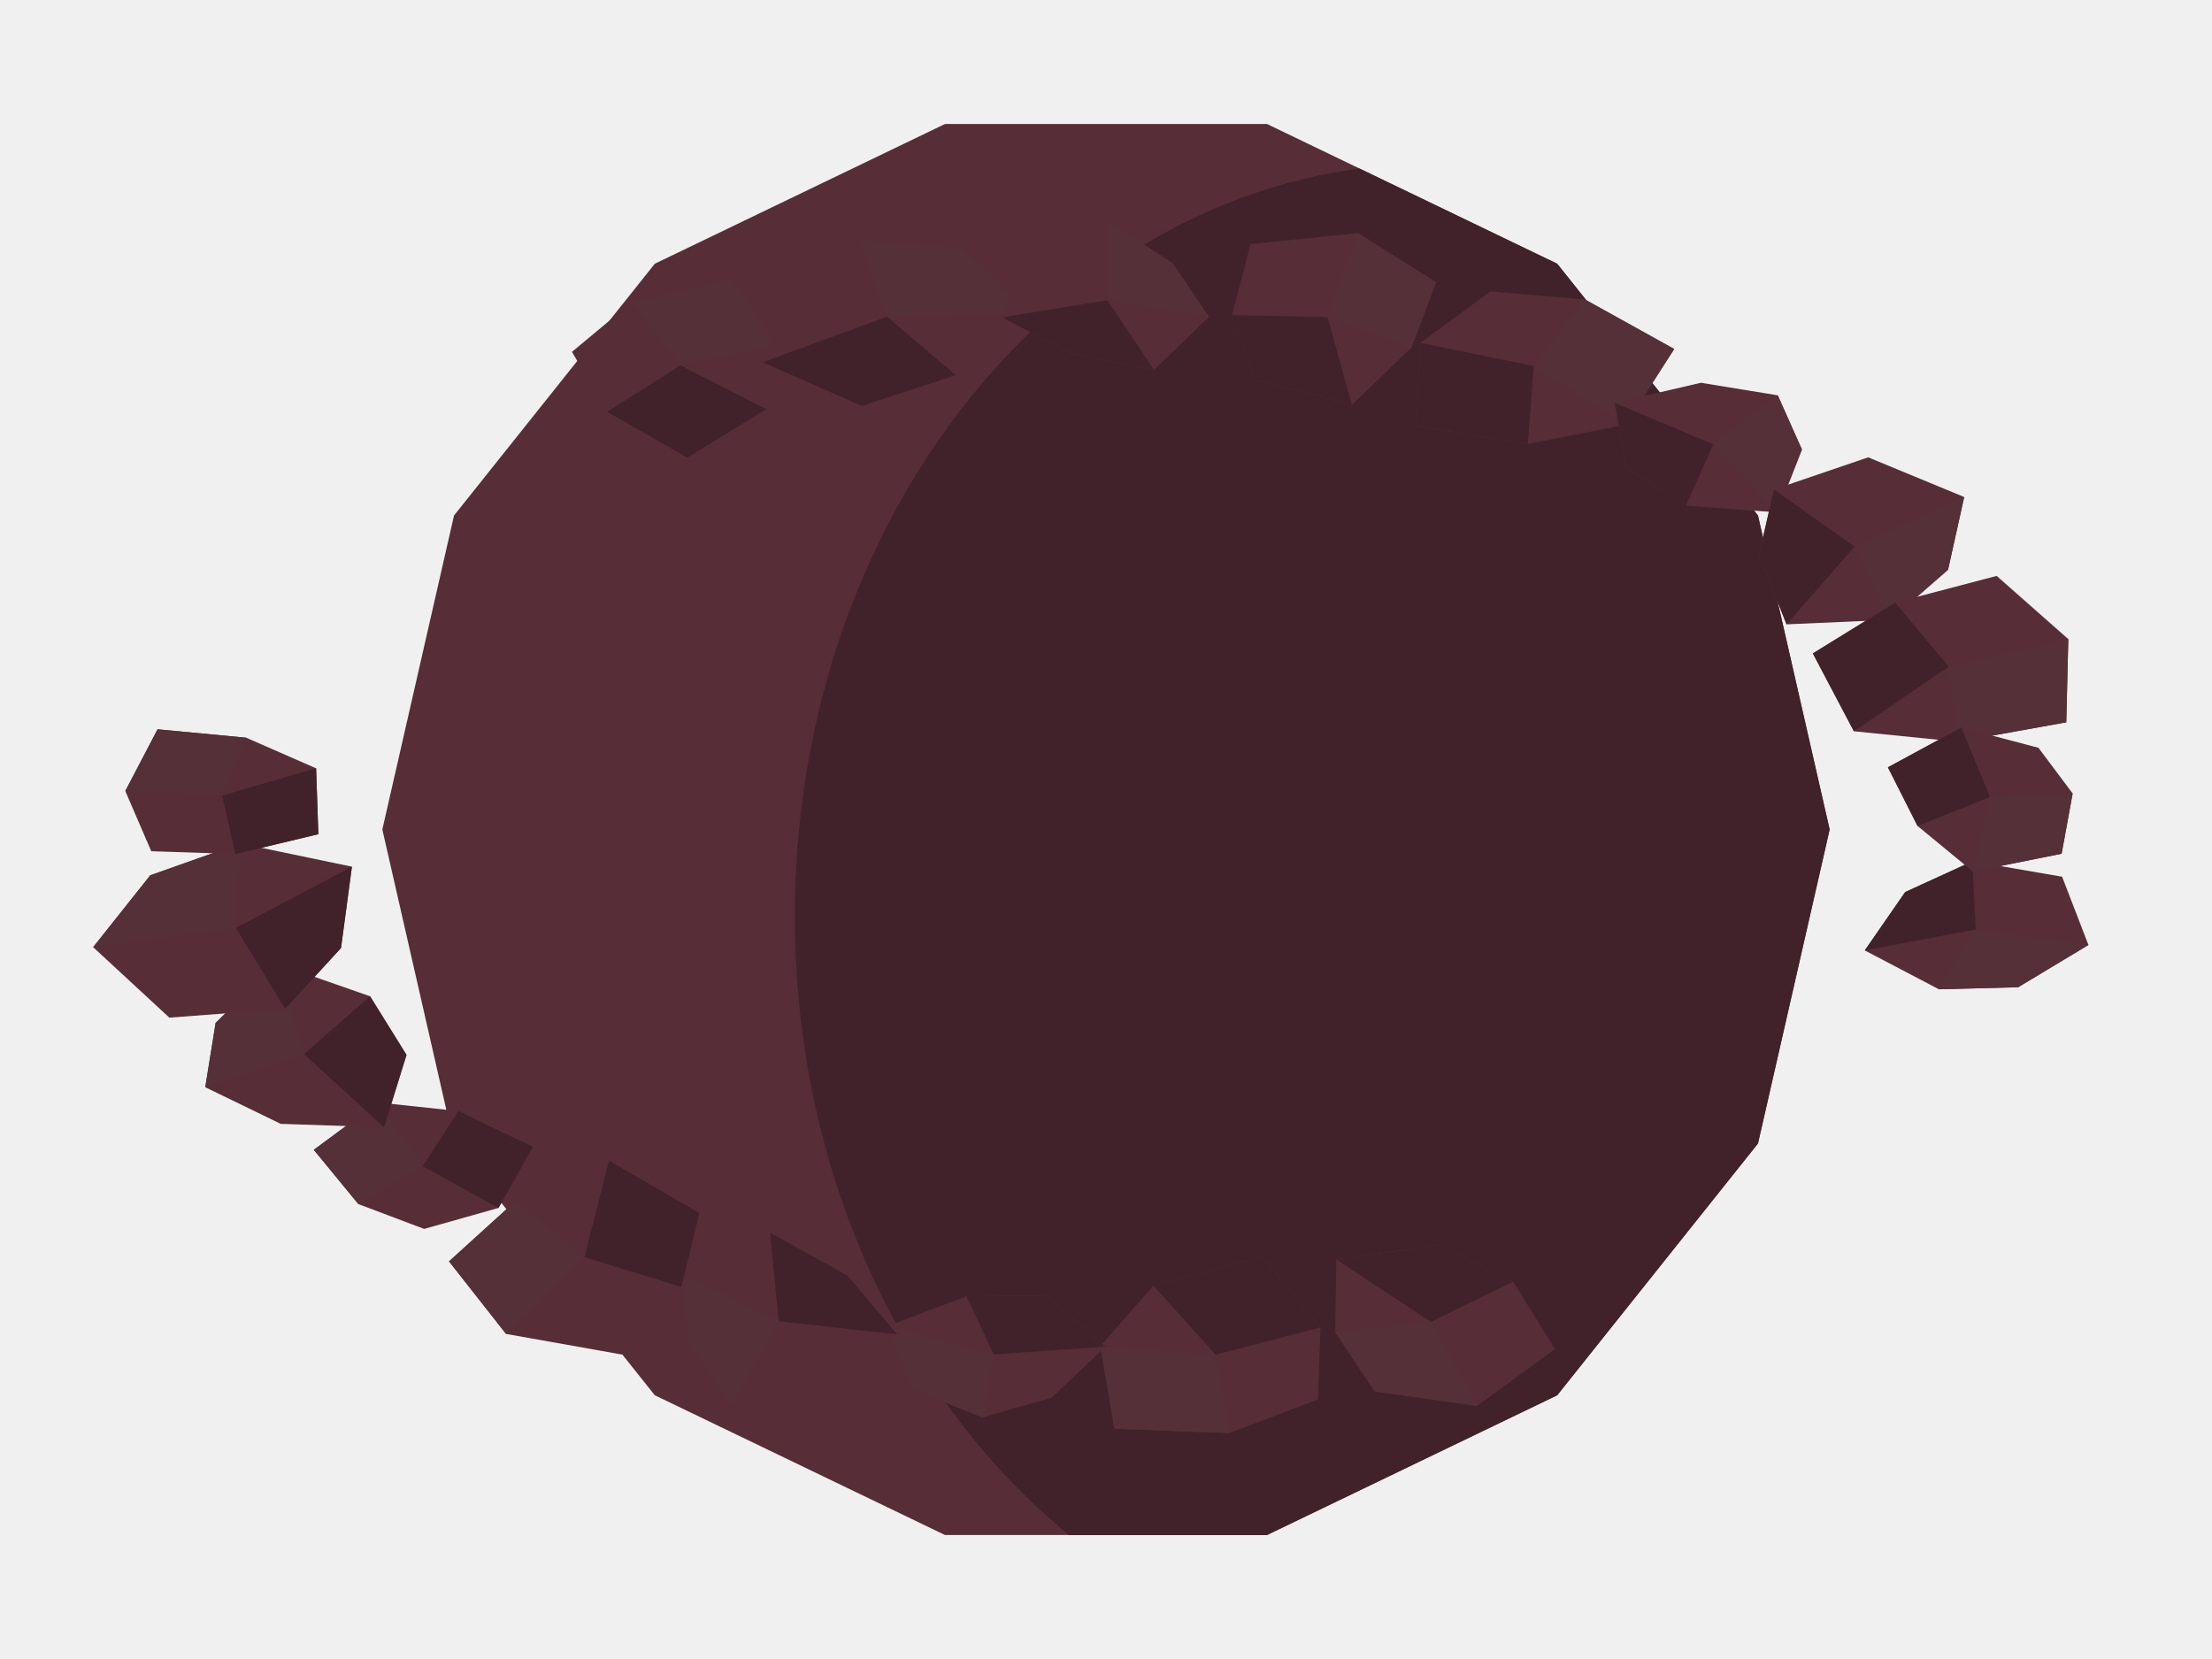
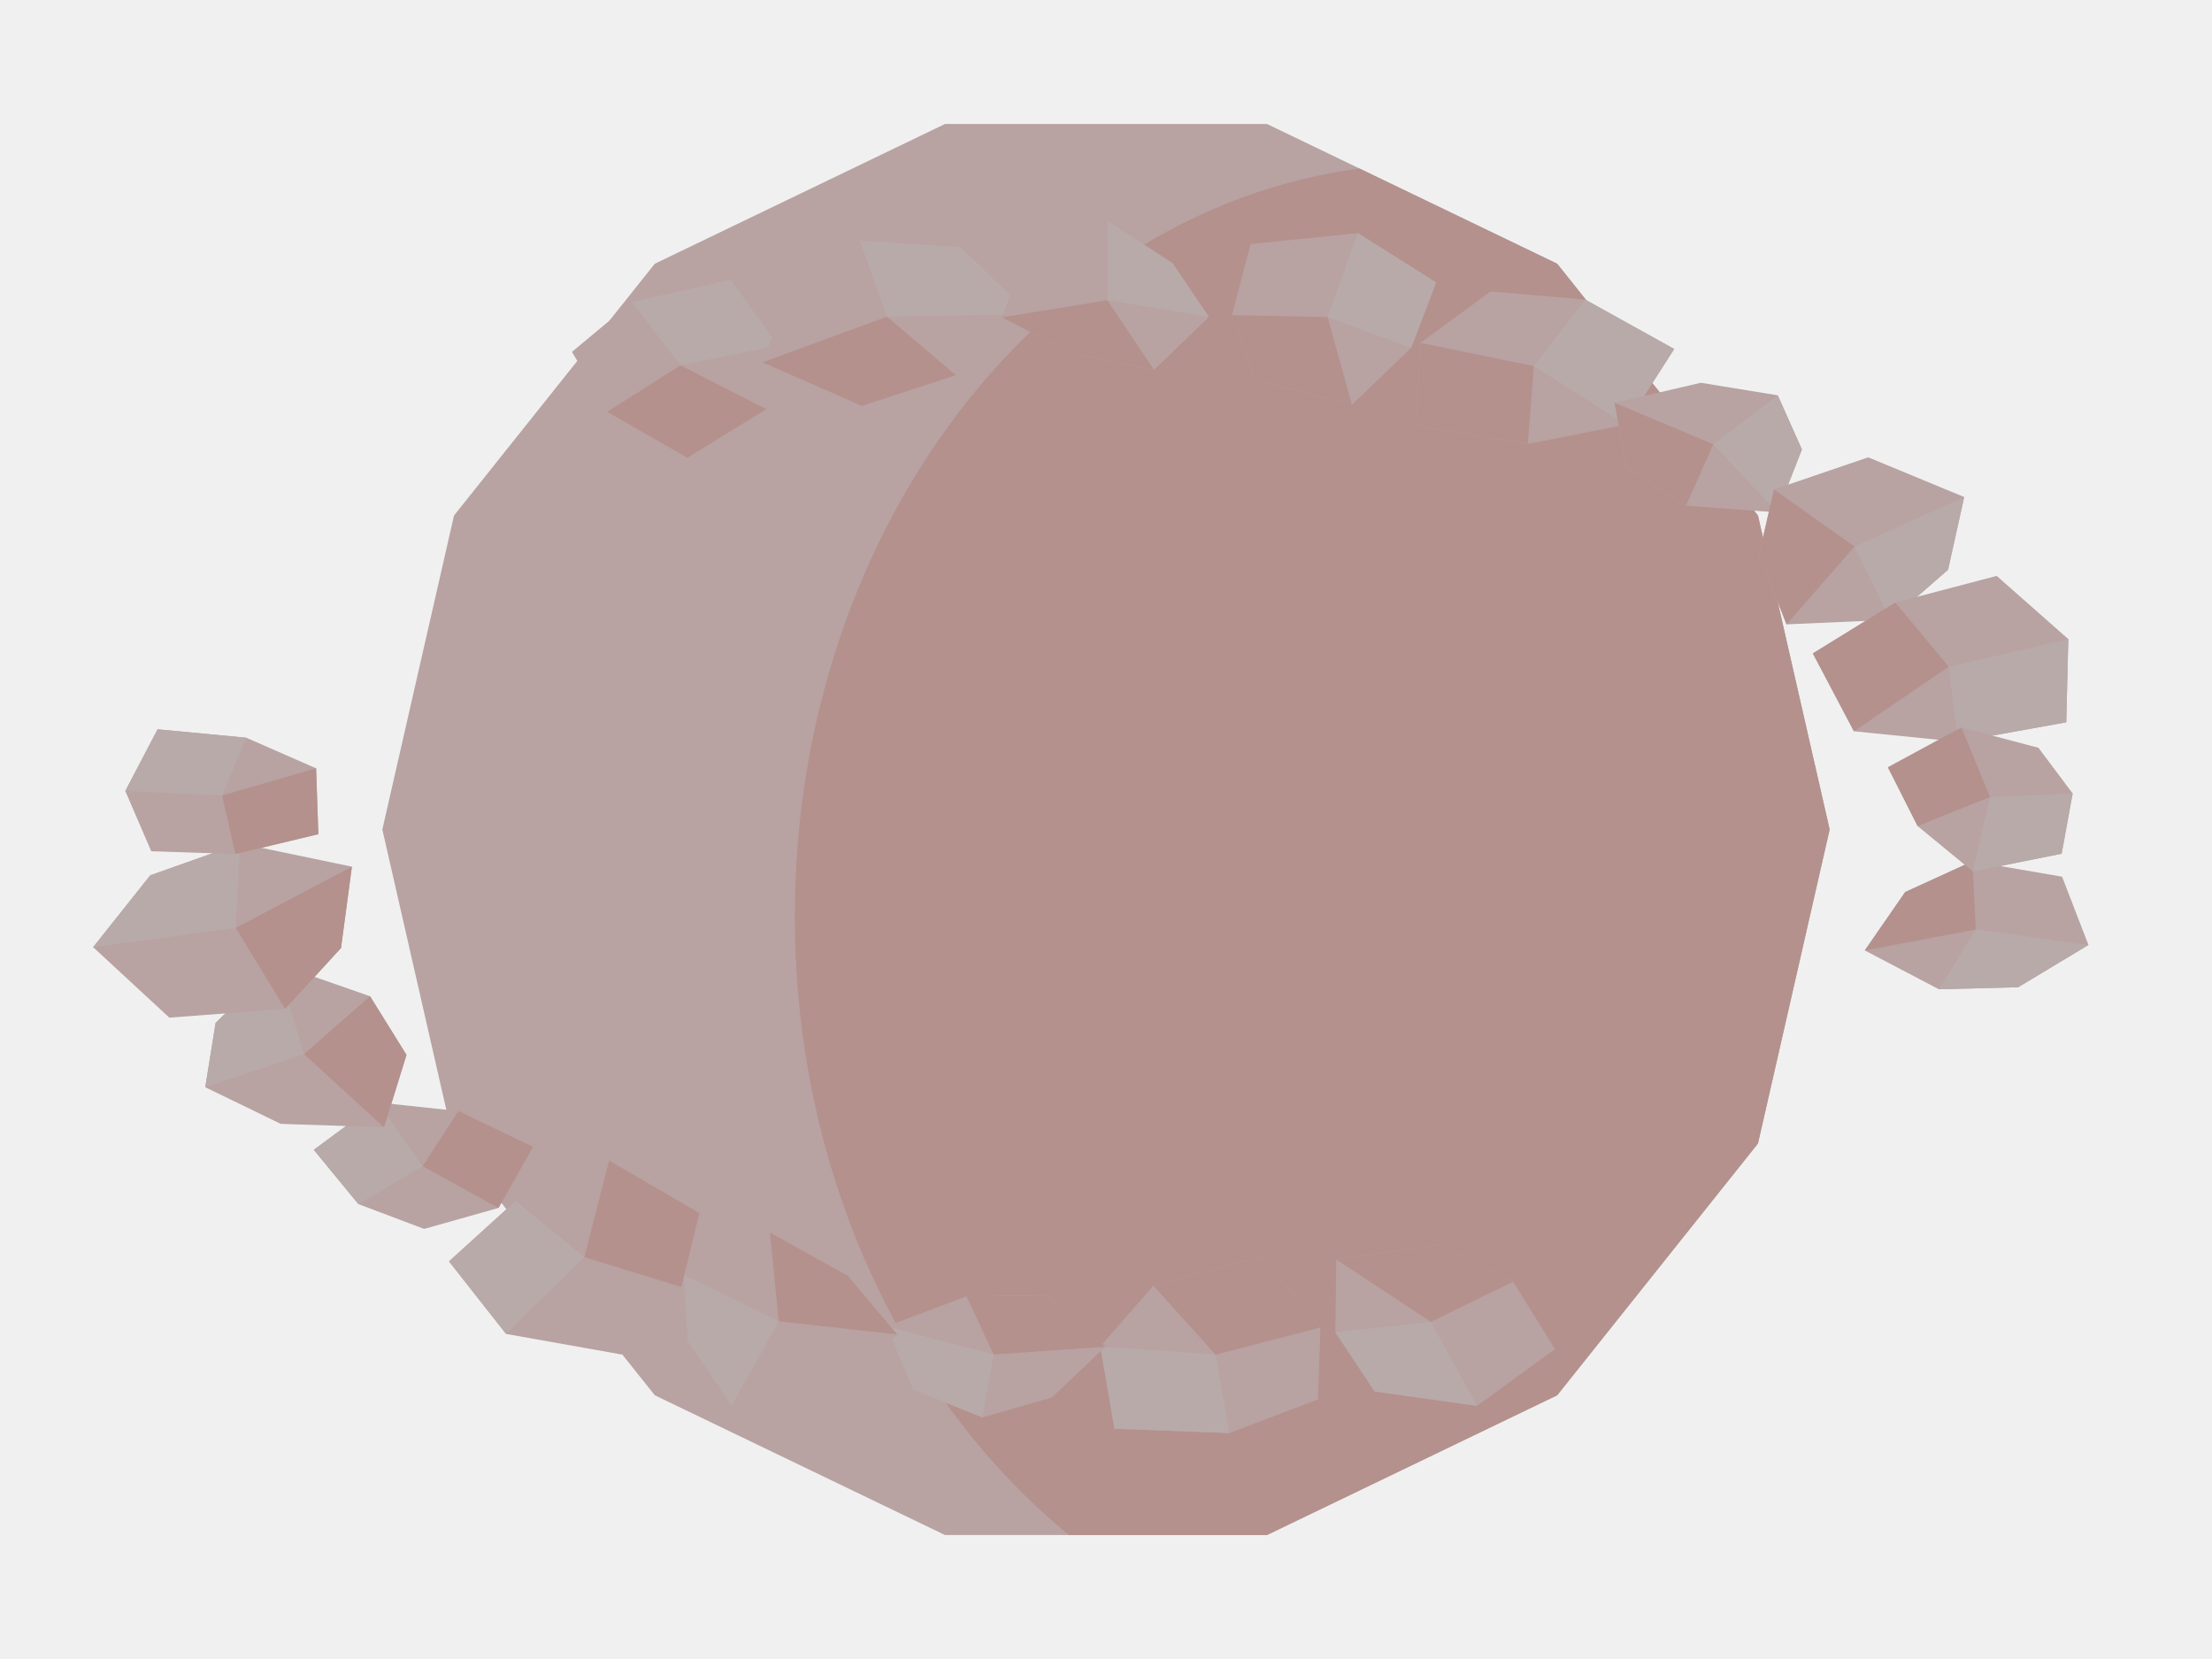
<svg xmlns="http://www.w3.org/2000/svg" width="1024" height="768" viewBox="0 0 1024 768">
  <defs>
    <clipPath id="giant">
      <polygon fill="white" points="847,384 813.82,529.35 720.87,645.91 586.54,710.6 437.46,710.6 303.13,645.91 210.18,529.35 177,384 210.18,238.65 303.13,122.09 437.46,57.4 586.54,57.4 720.87,122.09 813.82,238.65" />
    </clipPath>
  </defs>
  <g clip-path="url(#giant)">
-     <polygon fill="#572D38" points="847,384 813.82,529.35 720.87,645.91 586.54,710.6 437.46,710.6 303.13,645.91 210.18,529.35 177,384 210.18,238.65 303.13,122.09 437.46,57.4 586.54,57.4 720.87,122.09 813.82,238.65" />
-     <ellipse cx="662.75" cy="424.2" rx="294.8" ry="348.4" fill="#41222A" />
+     <polygon fill="#B8A2A2" points="847,384 813.82,529.35 720.87,645.91 586.54,710.6 437.46,710.6 303.13,645.91 210.18,529.35 177,384 210.18,238.65 303.13,122.09 437.46,57.4 586.54,57.4 720.87,122.09 813.82,238.65" />
+     <ellipse cx="662.75" cy="424.2" rx="294.8" ry="348.4" fill="#B4918D" />
  </g>
-   <polygon fill="#572D38" points="966.8,437.44 934.27,457.02 897.57,457.96 863.26,439.98 881.97,412.95 913.1,398.71 954.6,405.85" />
-   <polygon fill="#553039" points="966.8,437.44 934.27,457.02 897.57,457.96 914.62,430.27" />
-   <polygon fill="#41222A" points="863.26,439.98 881.97,412.95 913.1,398.71 914.62,430.27" />
-   <polygon fill="#572D38" points="683.81,650.81 636.4,644.16 618.15,616.74 618.61,583.02 666.01,576.43 700.47,593.31 719.86,624.53" />
-   <polygon fill="#553039" points="683.81,650.81 636.4,644.16 618.15,616.74 662.36,611.93" />
-   <polygon fill="#41222A" points="618.61,583.02 666.01,576.43 700.47,593.31 662.36,611.93" />
-   <polygon fill="#572D38" points="569.12,663.41 515.92,661.4 509.34,623.28 533.93,595.18 584.19,581.66 611.29,614.52 610.15,647.81" />
-   <polygon fill="#553039" points="569.12,663.41 515.92,661.4 509.34,623.28 562.77,627.11" />
-   <polygon fill="#41222A" points="533.93,595.18 584.19,581.66 611.29,614.52 562.77,627.11" />
-   <polygon fill="#572D38" points="454.78,656.18 422.73,643.2 410.41,614.03 447.43,600.07 484.82,599.73 511.71,623.42 487.03,646.92" />
-   <polygon fill="#553039" points="454.78,656.18 422.73,643.2 410.41,614.03 460,627.02" />
-   <polygon fill="#41222A" points="447.43,600.07 484.82,599.73 511.71,623.42 460,627.02" />
-   <polygon fill="#572D38" points="338.69,650.83 318.32,620.8 316.53,590.04 356.45,570.6 392.48,590.65 415.33,617.74 388.19,646.28" />
-   <polygon fill="#553039" points="338.69,650.83 318.32,620.8 316.53,590.04 360.5,611.66" />
-   <polygon fill="#41222A" points="356.45,570.6 392.48,590.65 415.33,617.74 360.5,611.66" />
-   <polygon fill="#572D38" points="234.27,617.51 207.86,583.93 238.72,555.92 281.97,537.26 323.77,561.6 315.43,595.76 287.81,627.04" />
-   <polygon fill="#553039" points="234.27,617.51 207.86,583.93 238.72,555.92 270.51,581.99" />
-   <polygon fill="#41222A" points="281.97,537.26 323.77,561.6 315.43,595.76 270.51,581.99" />
-   <polygon fill="#572D38" points="165.92,557.42 145.26,532.28 174.95,510.36 212.2,514.34 246.75,530.93 230.76,559.19 196.36,568.9" />
-   <polygon fill="#553039" points="165.92,557.42 145.26,532.28 174.95,510.36 195.7,539.88" />
-   <polygon fill="#41222A" points="212.2,514.34 246.75,530.93 230.76,559.19 195.7,539.88" />
-   <polygon fill="#572D38" points="95.02,503.3 99.82,473.52 128.01,446.08 171.31,461.2 188.18,488.34 177.78,521.87 129.95,520.26" />
-   <polygon fill="#553039" points="95.02,503.3 99.82,473.52 128.01,446.08 140.76,487.98" />
-   <polygon fill="#41222A" points="171.31,461.2 188.18,488.34 177.78,521.87 140.76,487.98" />
-   <polygon fill="#572D38" points="43.12,438.47 69.56,405.21 111.2,390.44 162.91,401.21 157.86,438.87 132.03,467.02 78.4,471.1" />
-   <polygon fill="#553039" points="43.12,438.47 69.56,405.21 111.2,390.44 109.15,429.55" />
-   <polygon fill="#41222A" points="162.91,401.21 157.86,438.87 132.03,467.02 109.15,429.55" />
-   <polygon fill="#572D38" points="58,366.18 72.95,337.62 113.97,341.5 146.34,355.68 147.37,386.17 108.97,395.35 70.02,394.06" />
-   <polygon fill="#553039" points="58,366.18 72.95,337.62 113.97,341.5 102.85,368.25" />
-   <polygon fill="#41222A" points="146.34,355.68 147.37,386.17 108.97,395.35 102.85,368.25" />
-   <polygon fill="#572D38" points="292.52,139.79 338.27,129.46 360.25,159.95 354.72,189.41 318.16,211.88 281.09,190.62 264.78,162.89" />
-   <polygon fill="#553039" points="292.52,139.79 338.27,129.46 360.25,159.95 315.02,169.13" />
-   <polygon fill="#41222A" points="354.72,189.41 318.16,211.88 281.09,190.62 315.02,169.13" />
-   <polygon fill="#572D38" points="398.04,111.35 444.7,114.45 476.79,145.4 442.46,173.67 398.98,187.89 353.02,167.73 366.31,132.34" />
-   <polygon fill="#553039" points="398.04,111.35 444.7,114.45 476.79,145.4 410.63,146.61" />
-   <polygon fill="#41222A" points="442.46,173.67 398.98,187.89 353.02,167.73 410.63,146.61" />
-   <polygon fill="#572D38" points="512.69,102.21 542.81,121.85 559.63,146.72 534.27,171.24 495.95,163.63 463.85,146.9 474.89,117.44" />
-   <polygon fill="#553039" points="512.69,102.21 542.81,121.85 559.63,146.72 512.62,139" />
-   <polygon fill="#41222A" points="534.27,171.24 495.95,163.63 463.85,146.9 512.62,139" />
-   <polygon fill="#572D38" points="628.63,107.9 664.83,130.74 653.23,161.07 625.85,187.39 580.41,175.65 570.29,145.89 578.95,112.97" />
-   <polygon fill="#553039" points="628.63,107.9 664.83,130.74 653.23,161.07 614.56,146.79" />
-   <polygon fill="#41222A" points="625.85,187.39 580.41,175.65 570.29,145.89 614.56,146.79" />
-   <polygon fill="#572D38" points="733.84,138.69 775.03,161.56 752.6,196.6 707.26,205.54 655.55,197.15 657.6,158.72 689.97,134.91" />
-   <polygon fill="#553039" points="733.84,138.69 775.03,161.56 752.6,196.6 710.06,169.48" />
-   <polygon fill="#41222A" points="707.26,205.54 655.55,197.15 657.6,158.72 710.06,169.48" />
-   <polygon fill="#572D38" points="822.98,183.01 834.16,208.07 822.75,237.21 780.51,234.09 753.06,216.64 747.4,186.47 787.41,177.2" />
-   <polygon fill="#553039" points="822.98,183.01 834.16,208.07 822.75,237.21 793.11,205.66" />
-   <polygon fill="#41222A" points="780.51,234.09 753.06,216.64 747.4,186.47 793.11,205.66" />
-   <polygon fill="#572D38" points="909.28,230.09 901.81,263.75 875.26,286.91 827.05,289.03 814.33,256.68 821.25,226.58 864.85,211.71" />
-   <polygon fill="#553039" points="909.28,230.09 901.81,263.75 875.26,286.91 858.5,253.03" />
-   <polygon fill="#41222A" points="827.05,289.03 814.33,256.68 821.25,226.58 858.5,253.03" />
-   <polygon fill="#572D38" points="957.48,295.86 956.54,334.38 906.43,343.38 858.23,338.53 839.22,302.49 877.37,278.94 924.31,266.6" />
-   <polygon fill="#553039" points="957.48,295.86 956.54,334.38 906.43,343.38 902.12,308.64" />
-   <polygon fill="#41222A" points="858.23,338.53 839.22,302.49 877.37,278.94 902.12,308.64" />
-   <polygon fill="#572D38" points="959.49,367.31 954.39,395.21 913.29,403.44 887.7,382.38 873.97,355.21 907.98,336.77 943.65,346.17" />
-   <polygon fill="#553039" points="959.49,367.31 954.39,395.21 913.29,403.44 921.23,368.98" />
-   <polygon fill="#41222A" points="887.7,382.38 873.97,355.21 907.98,336.77 921.23,368.98" />
+   <polygon fill="#B8A2A2" points="966.8,437.44 934.27,457.02 897.57,457.96 863.26,439.98 881.97,412.95 913.1,398.71 954.6,405.85" />
+   <polygon fill="#B8AAA9" points="966.8,437.44 934.27,457.02 897.57,457.96 914.62,430.27" />
+   <polygon fill="#B4918D" points="863.26,439.98 881.97,412.95 913.1,398.71 914.62,430.27" />
+   <polygon fill="#B8A2A2" points="683.81,650.81 636.4,644.16 618.15,616.74 618.61,583.02 666.01,576.43 700.47,593.31 719.86,624.53" />
+   <polygon fill="#B8AAA9" points="683.81,650.81 636.4,644.16 618.15,616.74 662.36,611.93" />
+   <polygon fill="#B4918D" points="618.61,583.02 666.01,576.43 700.47,593.31 662.36,611.93" />
+   <polygon fill="#B8A2A2" points="569.12,663.41 515.92,661.4 509.34,623.28 533.93,595.18 584.19,581.66 611.29,614.52 610.15,647.81" />
+   <polygon fill="#B8AAA9" points="569.12,663.41 515.92,661.4 509.34,623.28 562.77,627.11" />
+   <polygon fill="#B4918D" points="533.93,595.18 584.19,581.66 611.29,614.52 562.77,627.11" />
+   <polygon fill="#B8A2A2" points="454.78,656.18 422.73,643.2 410.41,614.03 447.43,600.07 484.82,599.73 511.71,623.42 487.03,646.92" />
+   <polygon fill="#B8AAA9" points="454.78,656.18 422.73,643.2 410.41,614.03 460,627.02" />
+   <polygon fill="#B4918D" points="447.43,600.07 484.82,599.73 511.71,623.42 460,627.02" />
+   <polygon fill="#B8A2A2" points="338.69,650.83 318.32,620.8 316.53,590.04 356.45,570.6 392.48,590.65 415.33,617.74 388.19,646.28" />
+   <polygon fill="#B8AAA9" points="338.69,650.83 318.32,620.8 316.53,590.04 360.5,611.66" />
+   <polygon fill="#B4918D" points="356.45,570.6 392.48,590.65 415.33,617.74 360.5,611.66" />
+   <polygon fill="#B8A2A2" points="234.27,617.51 207.86,583.93 238.72,555.92 281.97,537.26 323.77,561.6 315.43,595.76 287.81,627.04" />
+   <polygon fill="#B8AAA9" points="234.27,617.51 207.86,583.93 238.72,555.92 270.51,581.99" />
+   <polygon fill="#B4918D" points="281.97,537.26 323.77,561.6 315.43,595.76 270.51,581.99" />
+   <polygon fill="#B8A2A2" points="165.92,557.42 145.26,532.28 174.95,510.36 212.2,514.34 246.75,530.93 230.76,559.19 196.36,568.9" />
+   <polygon fill="#B8AAA9" points="165.92,557.42 145.26,532.28 174.95,510.36 195.7,539.88" />
+   <polygon fill="#B4918D" points="212.2,514.34 246.75,530.93 230.76,559.19 195.7,539.88" />
+   <polygon fill="#B8A2A2" points="95.02,503.3 99.82,473.52 128.01,446.08 171.31,461.2 188.18,488.34 177.78,521.87 129.95,520.26" />
+   <polygon fill="#B8AAA9" points="95.02,503.3 99.82,473.52 128.01,446.08 140.76,487.98" />
+   <polygon fill="#B4918D" points="171.31,461.2 188.18,488.34 177.78,521.87 140.76,487.98" />
+   <polygon fill="#B8A2A2" points="43.12,438.47 69.56,405.21 111.2,390.44 162.91,401.21 157.86,438.87 132.03,467.02 78.4,471.1" />
+   <polygon fill="#B8AAA9" points="43.12,438.47 69.56,405.21 111.2,390.44 109.15,429.55" />
+   <polygon fill="#B4918D" points="162.91,401.21 157.86,438.87 132.03,467.02 109.15,429.55" />
+   <polygon fill="#B8A2A2" points="58,366.18 72.95,337.62 113.97,341.5 146.34,355.68 147.37,386.17 108.97,395.35 70.02,394.06" />
+   <polygon fill="#B8AAA9" points="58,366.18 72.95,337.62 113.97,341.5 102.85,368.25" />
+   <polygon fill="#B4918D" points="146.34,355.68 147.37,386.17 108.97,395.35 102.85,368.25" />
+   <polygon fill="#B8A2A2" points="292.52,139.79 338.27,129.46 360.25,159.95 354.72,189.41 318.16,211.88 281.09,190.62 264.78,162.89" />
+   <polygon fill="#B8AAA9" points="292.52,139.79 338.27,129.46 360.25,159.95 315.02,169.13" />
+   <polygon fill="#B4918D" points="354.72,189.41 318.16,211.88 281.09,190.62 315.02,169.13" />
+   <polygon fill="#B8A2A2" points="398.04,111.35 444.7,114.45 476.79,145.4 442.46,173.67 398.98,187.89 353.02,167.73 366.31,132.34" />
+   <polygon fill="#B8AAA9" points="398.04,111.35 444.7,114.45 476.79,145.4 410.63,146.61" />
+   <polygon fill="#B4918D" points="442.46,173.67 398.98,187.89 353.02,167.73 410.63,146.61" />
+   <polygon fill="#B8A2A2" points="512.69,102.21 542.81,121.85 559.63,146.72 534.27,171.24 495.95,163.63 463.85,146.9 474.89,117.44" />
+   <polygon fill="#B8AAA9" points="512.69,102.21 542.81,121.85 559.63,146.72 512.62,139" />
+   <polygon fill="#B4918D" points="534.27,171.24 495.95,163.63 463.85,146.9 512.62,139" />
+   <polygon fill="#B8A2A2" points="628.63,107.9 664.83,130.74 653.23,161.07 625.85,187.39 580.41,175.65 570.29,145.89 578.95,112.97" />
+   <polygon fill="#B8AAA9" points="628.63,107.9 664.83,130.74 653.23,161.07 614.56,146.79" />
+   <polygon fill="#B4918D" points="625.85,187.39 580.41,175.65 570.29,145.89 614.56,146.79" />
+   <polygon fill="#B8A2A2" points="733.84,138.69 775.03,161.56 752.6,196.6 707.26,205.54 655.55,197.15 657.6,158.72 689.97,134.91" />
+   <polygon fill="#B8AAA9" points="733.84,138.69 775.03,161.56 752.6,196.6 710.06,169.48" />
+   <polygon fill="#B4918D" points="707.26,205.54 655.55,197.15 657.6,158.72 710.06,169.48" />
+   <polygon fill="#B8A2A2" points="822.98,183.01 834.16,208.07 822.75,237.21 780.51,234.09 753.06,216.64 747.4,186.47 787.41,177.2" />
+   <polygon fill="#B8AAA9" points="822.98,183.01 834.16,208.07 822.75,237.21 793.11,205.66" />
+   <polygon fill="#B4918D" points="780.51,234.09 753.06,216.64 747.4,186.47 793.11,205.66" />
+   <polygon fill="#B8A2A2" points="909.28,230.09 901.81,263.75 875.26,286.91 827.05,289.03 814.33,256.68 821.25,226.58 864.85,211.71" />
+   <polygon fill="#B8AAA9" points="909.28,230.09 901.81,263.75 875.26,286.91 858.5,253.03" />
+   <polygon fill="#B4918D" points="827.05,289.03 814.33,256.68 821.25,226.58 858.5,253.03" />
+   <polygon fill="#B8A2A2" points="957.48,295.86 956.54,334.38 906.43,343.38 858.23,338.53 839.22,302.49 877.37,278.94 924.31,266.6" />
+   <polygon fill="#B8AAA9" points="957.48,295.86 956.54,334.38 906.43,343.38 902.12,308.64" />
+   <polygon fill="#B4918D" points="858.23,338.53 839.22,302.49 877.37,278.94 902.12,308.64" />
+   <polygon fill="#B8A2A2" points="959.49,367.31 954.39,395.21 913.29,403.44 887.7,382.38 873.97,355.21 907.98,336.77 943.65,346.17" />
+   <polygon fill="#B8AAA9" points="959.49,367.31 954.39,395.21 913.29,403.44 921.23,368.98" />
+   <polygon fill="#B4918D" points="887.7,382.38 873.97,355.21 907.98,336.77 921.23,368.98" />
</svg>
